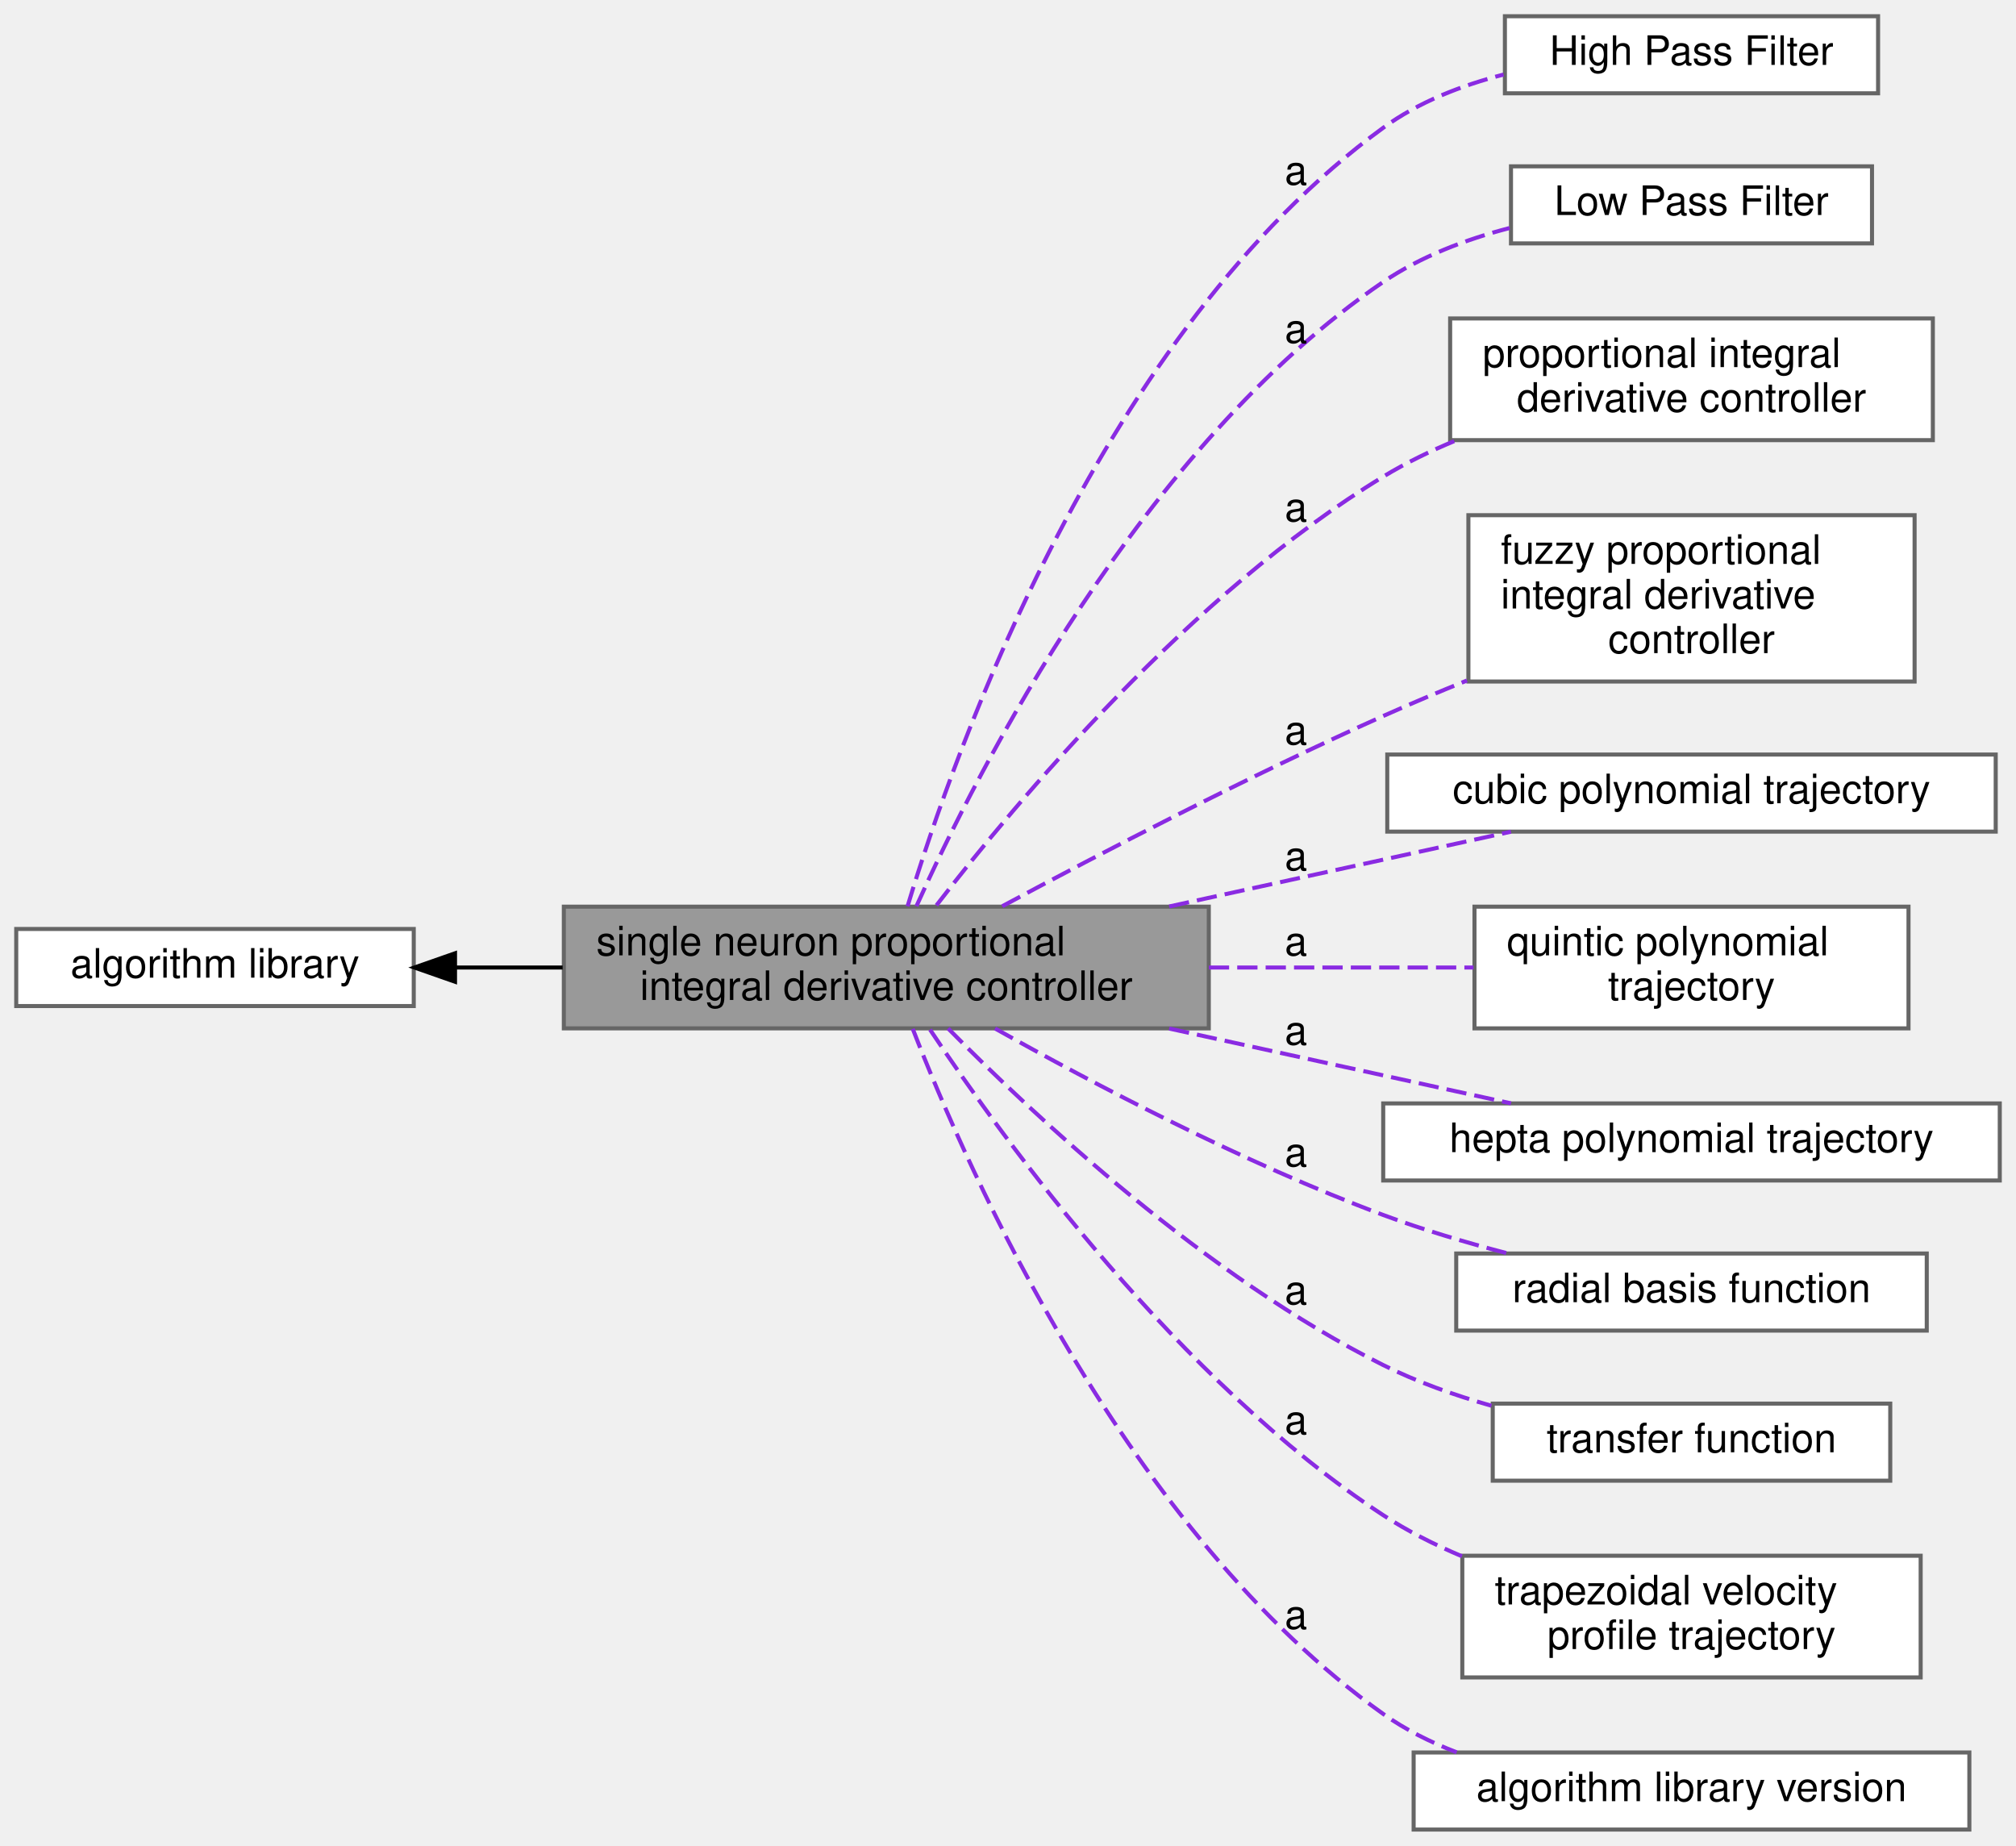
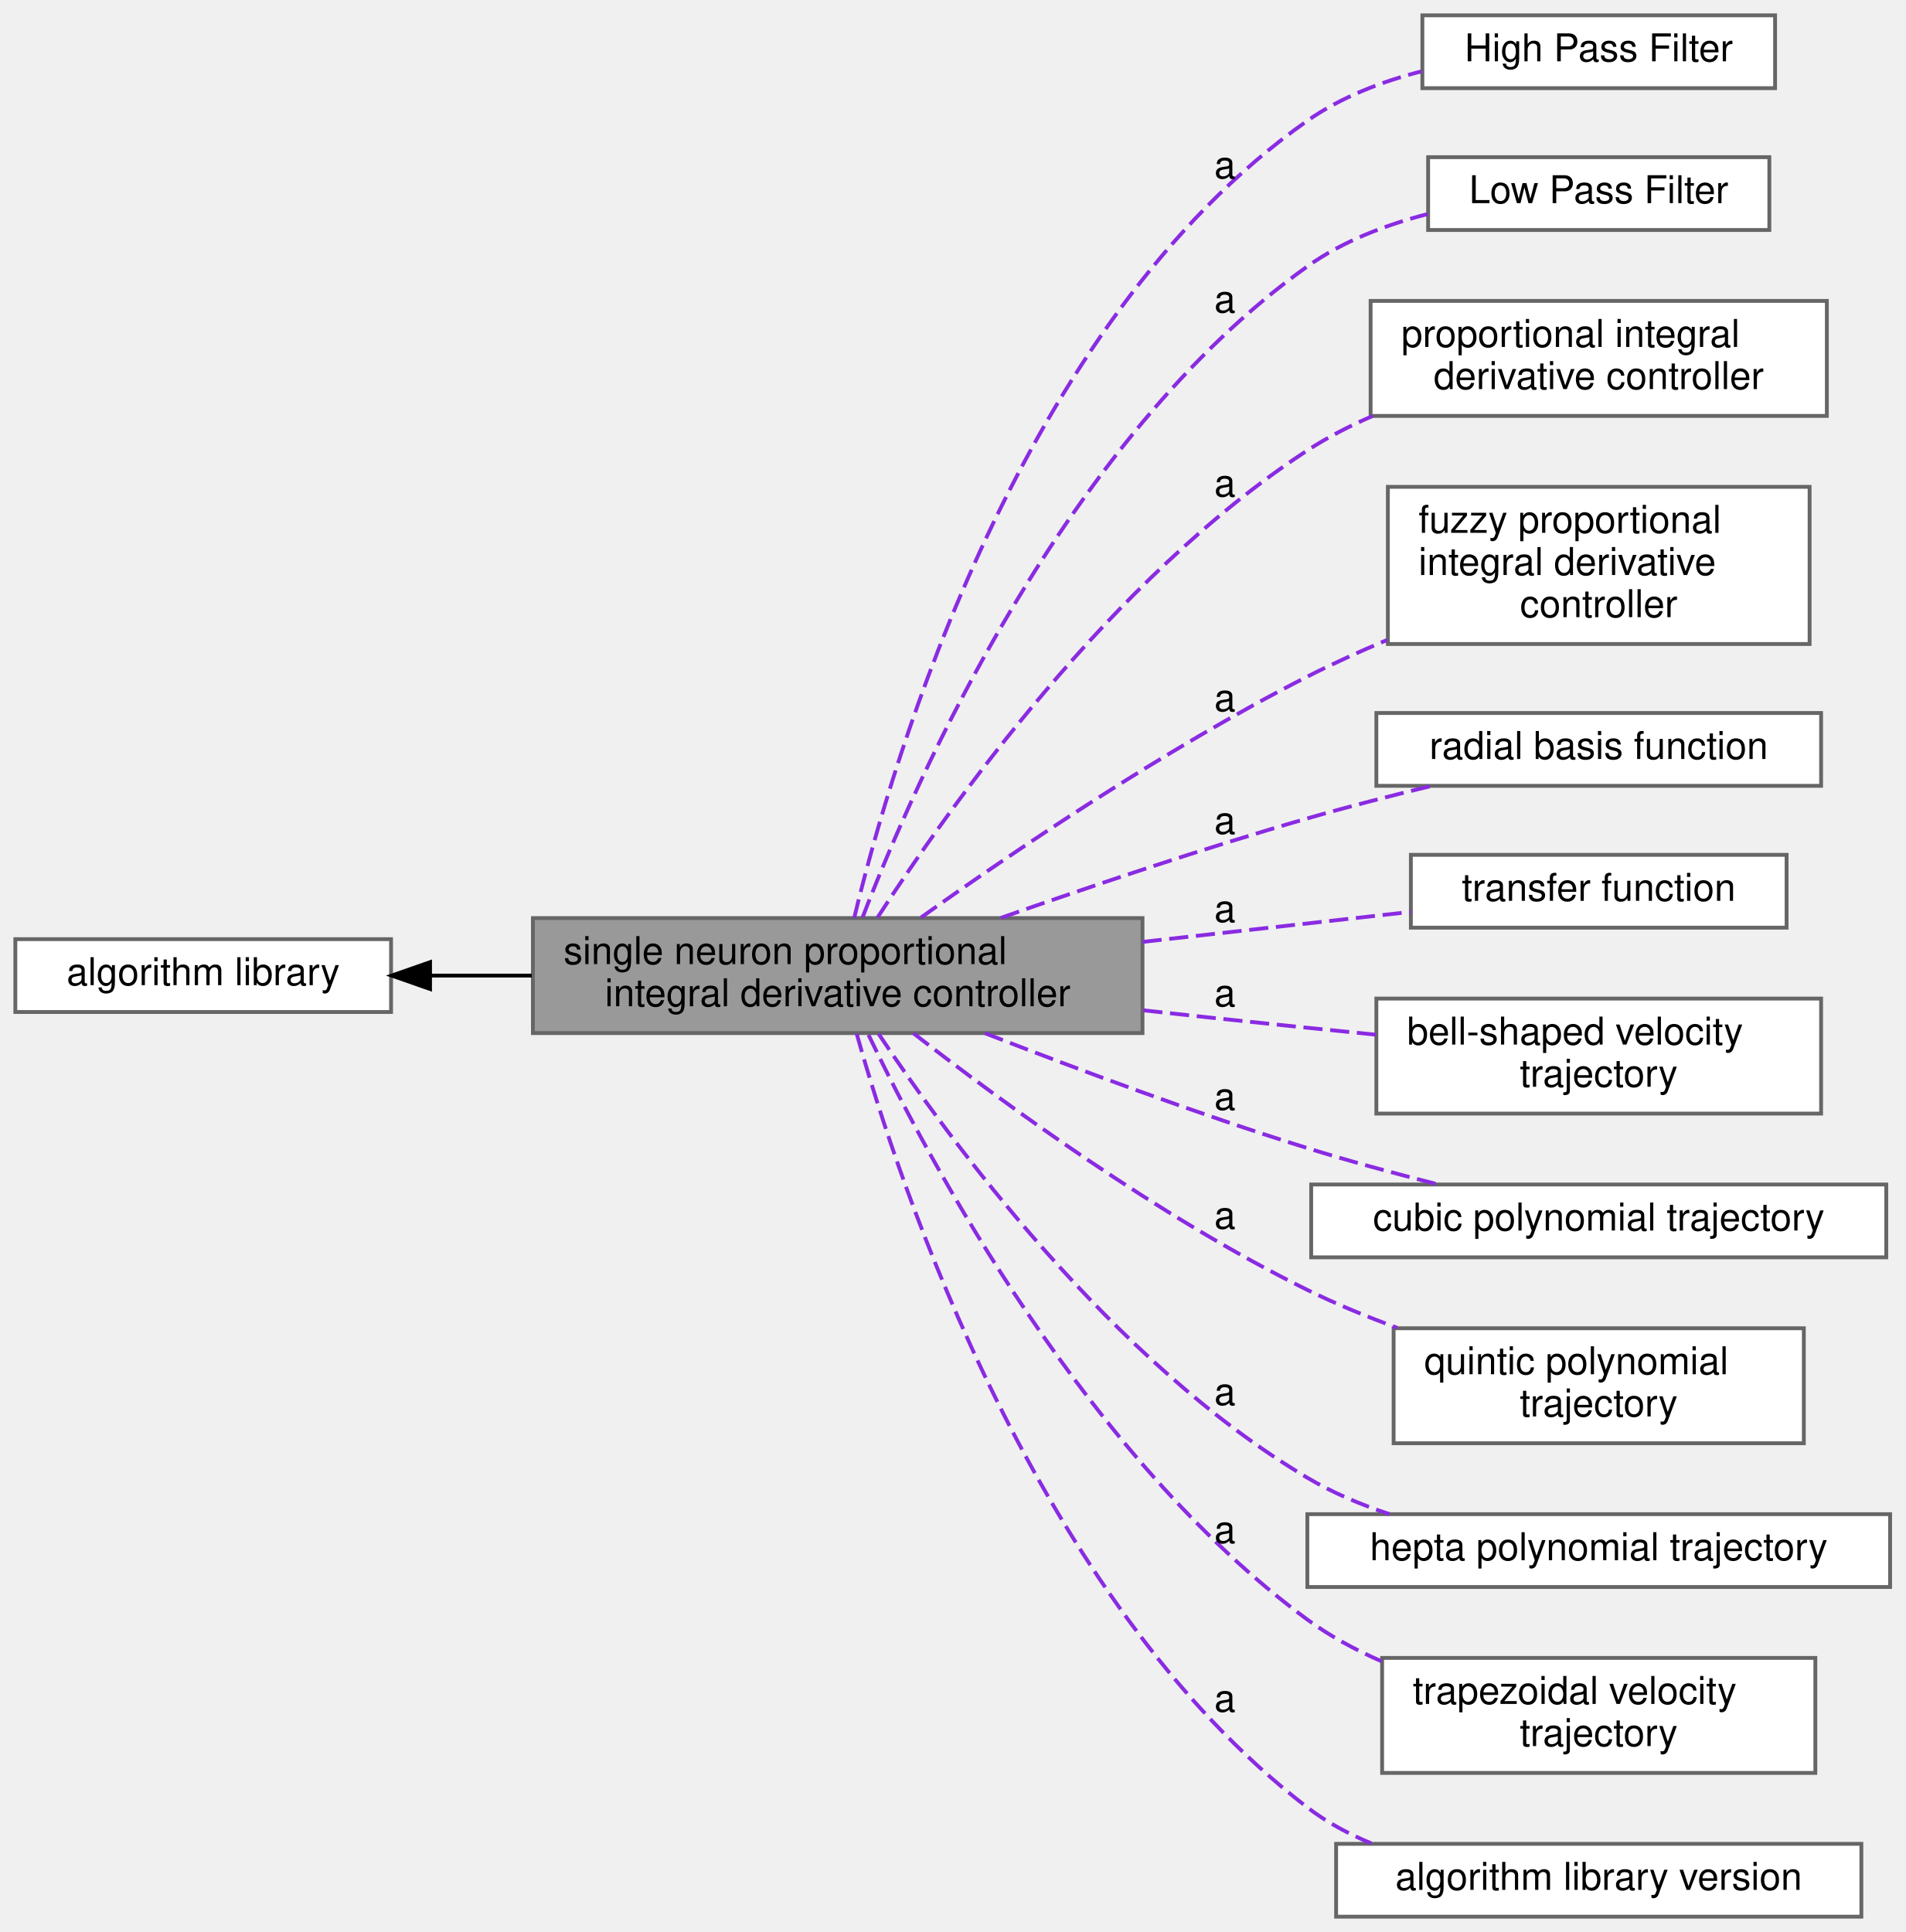
- <svg xmlns="http://www.w3.org/2000/svg" xmlns:xlink="http://www.w3.org/1999/xlink" width="497pt" height="455pt" viewBox="0.00 0.00 497.00 455.00">
-   <g id="graph0" class="graph" transform="scale(1 1) rotate(0) translate(4 451)">
+ <svg xmlns="http://www.w3.org/2000/svg" xmlns:xlink="http://www.w3.org/1999/xlink" width="497pt" height="504pt" viewBox="0.00 0.00 497.00 504.00">
+   <g id="graph0" class="graph" transform="scale(1 1) rotate(0) translate(4 500)">
    <g id="Node000002" class="node">
      <g id="a_Node000002">
        <a xlink:href="../../df/d91/group__A.html" target="_top" xlink:title=" ">
-           <polygon fill="white" stroke="#666666" points="98,-222 0,-222 0,-203 98,-203 98,-222" />
-           <text text-anchor="middle" x="49" y="-210" font-family="Helvetica,sans-Serif" font-size="10.00">algorithm library</text>
+           <polygon fill="white" stroke="#666666" points="98,-255 0,-255 0,-236 98,-236 98,-255" />
+           <text text-anchor="middle" x="49" y="-243" font-family="Helvetica,sans-Serif" font-size="10.00">algorithm library</text>
        </a>
      </g>
    </g>
    <g id="Node000001" class="node">
      <g id="a_Node000001">
        <a xlink:title=" ">
-           <polygon fill="#999999" stroke="#666666" points="294,-227.5 135,-227.5 135,-197.5 294,-197.5 294,-227.5" />
-           <text text-anchor="start" x="143" y="-215.5" font-family="Helvetica,sans-Serif" font-size="10.00">single neuron proportional</text>
-           <text text-anchor="middle" x="214.5" y="-204.5" font-family="Helvetica,sans-Serif" font-size="10.00"> integral derivative controller</text>
+           <polygon fill="#999999" stroke="#666666" points="294,-260.5 135,-260.5 135,-230.5 294,-230.5 294,-260.5" />
+           <text text-anchor="start" x="143" y="-248.5" font-family="Helvetica,sans-Serif" font-size="10.00">single neuron proportional</text>
+           <text text-anchor="middle" x="214.5" y="-237.5" font-family="Helvetica,sans-Serif" font-size="10.00"> integral derivative controller</text>
        </a>
      </g>
    </g>
    <g id="edge1" class="edge">
-       <path fill="none" stroke="black" d="M108.38,-212.5C116.92,-212.5 125.83,-212.5 134.7,-212.5" />
-       <polygon fill="black" stroke="black" points="108.17,-209 98.17,-212.5 108.17,-216 108.17,-209" />
+       <path fill="none" stroke="black" d="M108.38,-245.5C116.92,-245.5 125.83,-245.5 134.7,-245.5" />
+       <polygon fill="black" stroke="black" points="108.17,-242 98.17,-245.5 108.17,-249 108.17,-242" />
    </g>
    <g id="Node000003" class="node">
      <g id="a_Node000003">
        <a xlink:href="../../dd/d71/group__A__HPF.html" target="_top" xlink:title=" ">
-           <polygon fill="white" stroke="#666666" points="459,-447 367,-447 367,-428 459,-428 459,-447" />
-           <text text-anchor="middle" x="413" y="-435" font-family="Helvetica,sans-Serif" font-size="10.00">High Pass Filter</text>
+           <polygon fill="white" stroke="#666666" points="459,-496 367,-496 367,-477 459,-477 459,-496" />
+           <text text-anchor="middle" x="413" y="-484" font-family="Helvetica,sans-Serif" font-size="10.00">High Pass Filter</text>
        </a>
      </g>
    </g>
    <g id="Node000004" class="node">
      <g id="a_Node000004">
        <a xlink:href="../../df/d27/group__A__LPF.html" target="_top" xlink:title=" ">
-           <polygon fill="white" stroke="#666666" points="457.5,-410 368.5,-410 368.5,-391 457.5,-391 457.5,-410" />
-           <text text-anchor="middle" x="413" y="-398" font-family="Helvetica,sans-Serif" font-size="10.00">Low Pass Filter</text>
+           <polygon fill="white" stroke="#666666" points="457.5,-459 368.5,-459 368.5,-440 457.5,-440 457.5,-459" />
+           <text text-anchor="middle" x="413" y="-447" font-family="Helvetica,sans-Serif" font-size="10.00">Low Pass Filter</text>
        </a>
      </g>
    </g>
    <g id="Node000005" class="node">
      <g id="a_Node000005">
        <a xlink:href="../../d8/da8/group__A__PID.html" target="_top" xlink:title=" ">
-           <polygon fill="white" stroke="#666666" points="472.5,-372.5 353.5,-372.5 353.5,-342.5 472.5,-342.5 472.5,-372.5" />
-           <text text-anchor="start" x="361.5" y="-360.5" font-family="Helvetica,sans-Serif" font-size="10.00">proportional integral</text>
-           <text text-anchor="middle" x="413" y="-349.5" font-family="Helvetica,sans-Serif" font-size="10.00"> derivative controller</text>
+           <polygon fill="white" stroke="#666666" points="472.5,-421.5 353.5,-421.5 353.5,-391.5 472.5,-391.5 472.5,-421.5" />
+           <text text-anchor="start" x="361.5" y="-409.5" font-family="Helvetica,sans-Serif" font-size="10.00">proportional integral</text>
+           <text text-anchor="middle" x="413" y="-398.5" font-family="Helvetica,sans-Serif" font-size="10.00"> derivative controller</text>
        </a>
      </g>
    </g>
    <g id="Node000006" class="node">
      <g id="a_Node000006">
        <a xlink:href="../../dc/db1/group__A__PID__FUZZY.html" target="_top" xlink:title=" ">
-           <polygon fill="white" stroke="#666666" points="468,-324 358,-324 358,-283 468,-283 468,-324" />
-           <text text-anchor="start" x="366" y="-312" font-family="Helvetica,sans-Serif" font-size="10.00">fuzzy proportional</text>
-           <text text-anchor="start" x="366" y="-301" font-family="Helvetica,sans-Serif" font-size="10.00"> integral derivative</text>
-           <text text-anchor="middle" x="413" y="-290" font-family="Helvetica,sans-Serif" font-size="10.00"> controller</text>
+           <polygon fill="white" stroke="#666666" points="468,-373 358,-373 358,-332 468,-332 468,-373" />
+           <text text-anchor="start" x="366" y="-361" font-family="Helvetica,sans-Serif" font-size="10.00">fuzzy proportional</text>
+           <text text-anchor="start" x="366" y="-350" font-family="Helvetica,sans-Serif" font-size="10.00"> integral derivative</text>
+           <text text-anchor="middle" x="413" y="-339" font-family="Helvetica,sans-Serif" font-size="10.00"> controller</text>
        </a>
      </g>
    </g>
    <g id="edge2" class="edge">
-       <path fill="none" stroke="blueviolet" stroke-dasharray="5,2" d="M219.74,-227.6C231.4,-266.23 267.78,-369.09 337,-419.5 345.66,-425.81 356.23,-429.93 366.67,-432.62" />
-       <text text-anchor="middle" x="315.5" y="-405.5" font-family="Helvetica,sans-Serif" font-size="10.00">a</text>
+       <path fill="none" stroke="blueviolet" stroke-dasharray="5,2" d="M218.8,-260.52C228.65,-301.52 261.95,-415.8 337,-468.5 345.77,-474.66 356.38,-478.72 366.83,-481.4" />
+       <text text-anchor="middle" x="315.5" y="-453.5" font-family="Helvetica,sans-Serif" font-size="10.00">a</text>
    </g>
    <g id="edge3" class="edge">
-       <path fill="none" stroke="blueviolet" stroke-dasharray="5,2" d="M221.93,-227.63C236.91,-260.96 277.41,-340.93 337,-381.5 346.22,-387.77 357.34,-391.98 368.16,-394.79" />
-       <text text-anchor="middle" x="315.5" y="-366.5" font-family="Helvetica,sans-Serif" font-size="10.00">a</text>
+       <path fill="none" stroke="blueviolet" stroke-dasharray="5,2" d="M221,-260.71C234.68,-296.32 273.78,-385.47 337,-430.5 346.19,-437.05 357.42,-441.34 368.37,-444.16" />
+       <text text-anchor="middle" x="315.5" y="-418.5" font-family="Helvetica,sans-Serif" font-size="10.00">a</text>
    </g>
    <g id="edge4" class="edge">
-       <path fill="none" stroke="blueviolet" stroke-dasharray="5,2" d="M226.86,-227.83C246.53,-253.34 289.44,-304.57 337,-333.5 342.61,-336.91 348.75,-339.89 355.02,-342.47" />
-       <text text-anchor="middle" x="315.5" y="-322.5" font-family="Helvetica,sans-Serif" font-size="10.00">a</text>
+       <path fill="none" stroke="blueviolet" stroke-dasharray="5,2" d="M224.9,-260.66C243.09,-288.78 285.86,-349.18 337,-382.5 342.27,-385.93 348.07,-388.91 354.03,-391.48" />
+       <text text-anchor="middle" x="315.5" y="-370.5" font-family="Helvetica,sans-Serif" font-size="10.00">a</text>
    </g>
    <g id="edge5" class="edge">
-       <path fill="none" stroke="blueviolet" stroke-dasharray="5,2" d="M243.09,-227.61C267.47,-240.71 304.14,-259.81 337,-274.5 343.63,-277.46 350.66,-280.42 357.65,-283.25" />
-       <text text-anchor="middle" x="315.5" y="-267.5" font-family="Helvetica,sans-Serif" font-size="10.00">a</text>
+       <path fill="none" stroke="blueviolet" stroke-dasharray="5,2" d="M236.24,-260.66C259.83,-277.46 299.9,-304.66 337,-323.5 343.6,-326.85 350.68,-330.06 357.76,-333.03" />
+       <text text-anchor="middle" x="315.5" y="-314.5" font-family="Helvetica,sans-Serif" font-size="10.00">a</text>
    </g>
    <g id="Node000007" class="node">
      <g id="a_Node000007">
-         <a xlink:href="../../d4/d5e/group__A__POLYTRAJ3.html" target="_top" xlink:title=" ">
-           <polygon fill="white" stroke="#666666" points="488,-265 338,-265 338,-246 488,-246 488,-265" />
-           <text text-anchor="middle" x="413" y="-253" font-family="Helvetica,sans-Serif" font-size="10.00">cubic polynomial trajectory</text>
+         <a xlink:href="../../dd/dd8/group__A__RBF.html" target="_top" xlink:title=" ">
+           <polygon fill="white" stroke="#666666" points="471,-314 355,-314 355,-295 471,-295 471,-314" />
+           <text text-anchor="middle" x="413" y="-302" font-family="Helvetica,sans-Serif" font-size="10.00">radial basis function</text>
        </a>
      </g>
    </g>
    <g id="edge6" class="edge">
-       <path fill="none" stroke="blueviolet" stroke-dasharray="5,2" d="M284.23,-227.54C312.23,-233.67 343.75,-240.57 368.49,-245.98" />
-       <text text-anchor="middle" x="315.5" y="-236.5" font-family="Helvetica,sans-Serif" font-size="10.00">a</text>
+       <path fill="none" stroke="blueviolet" stroke-dasharray="5,2" d="M257.1,-260.57C280.43,-268.76 310.15,-278.77 337,-286.5 347.42,-289.5 358.76,-292.41 369.39,-294.98" />
+       <text text-anchor="middle" x="315.5" y="-282.5" font-family="Helvetica,sans-Serif" font-size="10.00">a</text>
    </g>
    <g id="Node000008" class="node">
      <g id="a_Node000008">
-         <a xlink:href="../../d5/d8e/group__A__POLYTRAJ5.html" target="_top" xlink:title=" ">
-           <polygon fill="white" stroke="#666666" points="466.5,-227.5 359.5,-227.5 359.5,-197.5 466.5,-197.5 466.5,-227.5" />
-           <text text-anchor="start" x="367.5" y="-215.5" font-family="Helvetica,sans-Serif" font-size="10.00">quintic polynomial</text>
-           <text text-anchor="middle" x="413" y="-204.5" font-family="Helvetica,sans-Serif" font-size="10.00"> trajectory</text>
+         <a xlink:href="../../d0/ddd/group__A__TF.html" target="_top" xlink:title=" ">
+           <polygon fill="white" stroke="#666666" points="462,-277 364,-277 364,-258 462,-258 462,-277" />
+           <text text-anchor="middle" x="413" y="-265" font-family="Helvetica,sans-Serif" font-size="10.00">transfer function</text>
        </a>
      </g>
    </g>
    <g id="edge7" class="edge">
-       <path fill="none" stroke="blueviolet" stroke-dasharray="5,2" d="M294.01,-212.5C315.92,-212.5 339.2,-212.5 359.25,-212.5" />
-       <text text-anchor="middle" x="315.5" y="-215.5" font-family="Helvetica,sans-Serif" font-size="10.00">a</text>
+       <path fill="none" stroke="blueviolet" stroke-dasharray="5,2" d="M294.01,-254.29C317.63,-256.93 342.85,-259.76 363.88,-262.11" />
+       <text text-anchor="middle" x="315.5" y="-259.5" font-family="Helvetica,sans-Serif" font-size="10.00">a</text>
    </g>
    <g id="Node000009" class="node">
      <g id="a_Node000009">
-         <a xlink:href="../../de/d6e/group__A__POLYTRAJ7.html" target="_top" xlink:title=" ">
-           <polygon fill="white" stroke="#666666" points="489,-179 337,-179 337,-160 489,-160 489,-179" />
-           <text text-anchor="middle" x="413" y="-167" font-family="Helvetica,sans-Serif" font-size="10.00">hepta polynomial trajectory</text>
+         <a xlink:href="../../d6/d1e/group__A__TRAJBELL.html" target="_top" xlink:title=" ">
+           <polygon fill="white" stroke="#666666" points="471,-239.5 355,-239.5 355,-209.5 471,-209.5 471,-239.5" />
+           <text text-anchor="start" x="363" y="-227.5" font-family="Helvetica,sans-Serif" font-size="10.00">bell-shaped velocity</text>
+           <text text-anchor="middle" x="413" y="-216.5" font-family="Helvetica,sans-Serif" font-size="10.00"> trajectory</text>
        </a>
      </g>
    </g>
    <g id="edge8" class="edge">
-       <path fill="none" stroke="blueviolet" stroke-dasharray="5,2" d="M284.23,-197.46C312.23,-191.33 343.75,-184.43 368.49,-179.02" />
-       <text text-anchor="middle" x="315.5" y="-193.5" font-family="Helvetica,sans-Serif" font-size="10.00">a</text>
+       <path fill="none" stroke="blueviolet" stroke-dasharray="5,2" d="M294.22,-236.44C300.24,-235.77 306.22,-235.12 312,-234.5 325.88,-233.02 340.85,-231.48 354.87,-230.08" />
+       <text text-anchor="middle" x="315.5" y="-237.5" font-family="Helvetica,sans-Serif" font-size="10.00">a</text>
    </g>
    <g id="Node000010" class="node">
      <g id="a_Node000010">
-         <a xlink:href="../../dd/dd8/group__A__RBF.html" target="_top" xlink:title=" ">
-           <polygon fill="white" stroke="#666666" points="471,-142 355,-142 355,-123 471,-123 471,-142" />
-           <text text-anchor="middle" x="413" y="-130" font-family="Helvetica,sans-Serif" font-size="10.00">radial basis function</text>
+         <a xlink:href="../../d3/d9f/group__A__TRAJPOLY3.html" target="_top" xlink:title=" ">
+           <polygon fill="white" stroke="#666666" points="488,-191 338,-191 338,-172 488,-172 488,-191" />
+           <text text-anchor="middle" x="413" y="-179" font-family="Helvetica,sans-Serif" font-size="10.00">cubic polynomial trajectory</text>
        </a>
      </g>
    </g>
    <g id="edge9" class="edge">
-       <path fill="none" stroke="blueviolet" stroke-dasharray="5,2" d="M241.31,-197.47C265.41,-183.94 302.72,-164.27 337,-151.5 346.69,-147.89 357.34,-144.73 367.49,-142.08" />
-       <text text-anchor="middle" x="315.5" y="-163.5" font-family="Helvetica,sans-Serif" font-size="10.00">a</text>
+       <path fill="none" stroke="blueviolet" stroke-dasharray="5,2" d="M252.91,-230.47C276.75,-221.18 308.43,-209.38 337,-200.5 347.9,-197.11 359.83,-193.88 370.91,-191.07" />
+       <text text-anchor="middle" x="315.5" y="-210.5" font-family="Helvetica,sans-Serif" font-size="10.00">a</text>
    </g>
    <g id="Node000011" class="node">
      <g id="a_Node000011">
-         <a xlink:href="../../d0/ddd/group__A__TF.html" target="_top" xlink:title=" ">
-           <polygon fill="white" stroke="#666666" points="462,-105 364,-105 364,-86 462,-86 462,-105" />
-           <text text-anchor="middle" x="413" y="-93" font-family="Helvetica,sans-Serif" font-size="10.00">transfer function</text>
+         <a xlink:href="../../d2/d61/group__A__TRAJPOLY5.html" target="_top" xlink:title=" ">
+           <polygon fill="white" stroke="#666666" points="466.5,-153.5 359.5,-153.5 359.5,-123.5 466.5,-123.5 466.5,-153.5" />
+           <text text-anchor="start" x="367.5" y="-141.5" font-family="Helvetica,sans-Serif" font-size="10.00">quintic polynomial</text>
+           <text text-anchor="middle" x="413" y="-130.5" font-family="Helvetica,sans-Serif" font-size="10.00"> trajectory</text>
        </a>
      </g>
    </g>
    <g id="edge10" class="edge">
-       <path fill="none" stroke="blueviolet" stroke-dasharray="5,2" d="M229.73,-197.48C251.02,-175.9 293.36,-136.31 337,-114.5 345.29,-110.36 354.56,-107.07 363.68,-104.47" />
-       <text text-anchor="middle" x="315.5" y="-129.5" font-family="Helvetica,sans-Serif" font-size="10.00">a</text>
+       <path fill="none" stroke="blueviolet" stroke-dasharray="5,2" d="M234.28,-230.43C257.35,-212.5 298.19,-182.62 337,-163.5 344.39,-159.86 352.43,-156.55 360.42,-153.62" />
+       <text text-anchor="middle" x="315.5" y="-179.5" font-family="Helvetica,sans-Serif" font-size="10.00">a</text>
    </g>
    <g id="Node000012" class="node">
      <g id="a_Node000012">
-         <a xlink:href="../../db/d75/group__A__TRAPTRAJ.html" target="_top" xlink:title=" ">
-           <polygon fill="white" stroke="#666666" points="469.5,-67.5 356.5,-67.5 356.5,-37.5 469.5,-37.5 469.5,-67.5" />
-           <text text-anchor="start" x="364.5" y="-55.5" font-family="Helvetica,sans-Serif" font-size="10.00">trapezoidal velocity</text>
-           <text text-anchor="middle" x="413" y="-44.5" font-family="Helvetica,sans-Serif" font-size="10.00"> profile trajectory</text>
+         <a xlink:href="../../d9/dab/group__A__TRAJPOLY7.html" target="_top" xlink:title=" ">
+           <polygon fill="white" stroke="#666666" points="489,-105 337,-105 337,-86 489,-86 489,-105" />
+           <text text-anchor="middle" x="413" y="-93" font-family="Helvetica,sans-Serif" font-size="10.00">hepta polynomial trajectory</text>
        </a>
      </g>
    </g>
    <g id="edge11" class="edge">
-       <path fill="none" stroke="blueviolet" stroke-dasharray="5,2" d="M225.28,-197.19C243.78,-169.41 286.62,-110.5 337,-77.5 342.97,-73.59 349.61,-70.24 356.4,-67.37" />
-       <text text-anchor="middle" x="315.5" y="-97.5" font-family="Helvetica,sans-Serif" font-size="10.00">a</text>
+       <path fill="none" stroke="blueviolet" stroke-dasharray="5,2" d="M225.17,-230.3C243.49,-202.78 286.05,-144.73 337,-114.5 343.58,-110.59 350.95,-107.48 358.43,-105.01" />
+       <text text-anchor="middle" x="315.5" y="-133.5" font-family="Helvetica,sans-Serif" font-size="10.00">a</text>
    </g>
    <g id="Node000013" class="node">
      <g id="a_Node000013">
+         <a xlink:href="../../d7/d57/group__A__TRAJTRAP.html" target="_top" xlink:title=" ">
+           <polygon fill="white" stroke="#666666" points="469.5,-67.5 356.5,-67.5 356.5,-37.5 469.5,-37.5 469.5,-67.5" />
+           <text text-anchor="start" x="364.5" y="-55.5" font-family="Helvetica,sans-Serif" font-size="10.00">trapezoidal velocity</text>
+           <text text-anchor="middle" x="413" y="-44.5" font-family="Helvetica,sans-Serif" font-size="10.00"> trajectory</text>
+         </a>
+       </g>
+     </g>
+     <g id="edge12" class="edge">
+       <path fill="none" stroke="blueviolet" stroke-dasharray="5,2" d="M222.54,-230.03C238.28,-197.11 279.55,-119.67 337,-77.5 342.86,-73.2 349.51,-69.6 356.37,-66.61" />
+       <text text-anchor="middle" x="315.5" y="-97.5" font-family="Helvetica,sans-Serif" font-size="10.00">a</text>
+     </g>
+     <g id="Node000014" class="node">
+       <g id="a_Node000014">
        <a xlink:href="../../d2/d1b/group__A__VERSION.html" target="_top" xlink:title=" ">
          <polygon fill="white" stroke="#666666" points="481.5,-19 344.5,-19 344.5,0 481.5,0 481.5,-19" />
          <text text-anchor="middle" x="413" y="-7" font-family="Helvetica,sans-Serif" font-size="10.00">algorithm library version</text>
        </a>
      </g>
    </g>
-     <g id="edge12" class="edge">
-       <path fill="none" stroke="blueviolet" stroke-dasharray="5,2" d="M221.02,-197.37C234.76,-161.95 273.96,-73.28 337,-28.5 342.48,-24.61 348.67,-21.52 355.1,-19.05" />
-       <text text-anchor="middle" x="315.5" y="-49.5" font-family="Helvetica,sans-Serif" font-size="10.00">a</text>
+     <g id="edge13" class="edge">
+       <path fill="none" stroke="blueviolet" stroke-dasharray="5,2" d="M219.44,-230.38C230.58,-190.68 266.25,-82.76 337,-28.5 342.01,-24.66 347.71,-21.59 353.67,-19.13" />
+       <text text-anchor="middle" x="315.5" y="-53.5" font-family="Helvetica,sans-Serif" font-size="10.00">a</text>
    </g>
  </g>
</svg>
